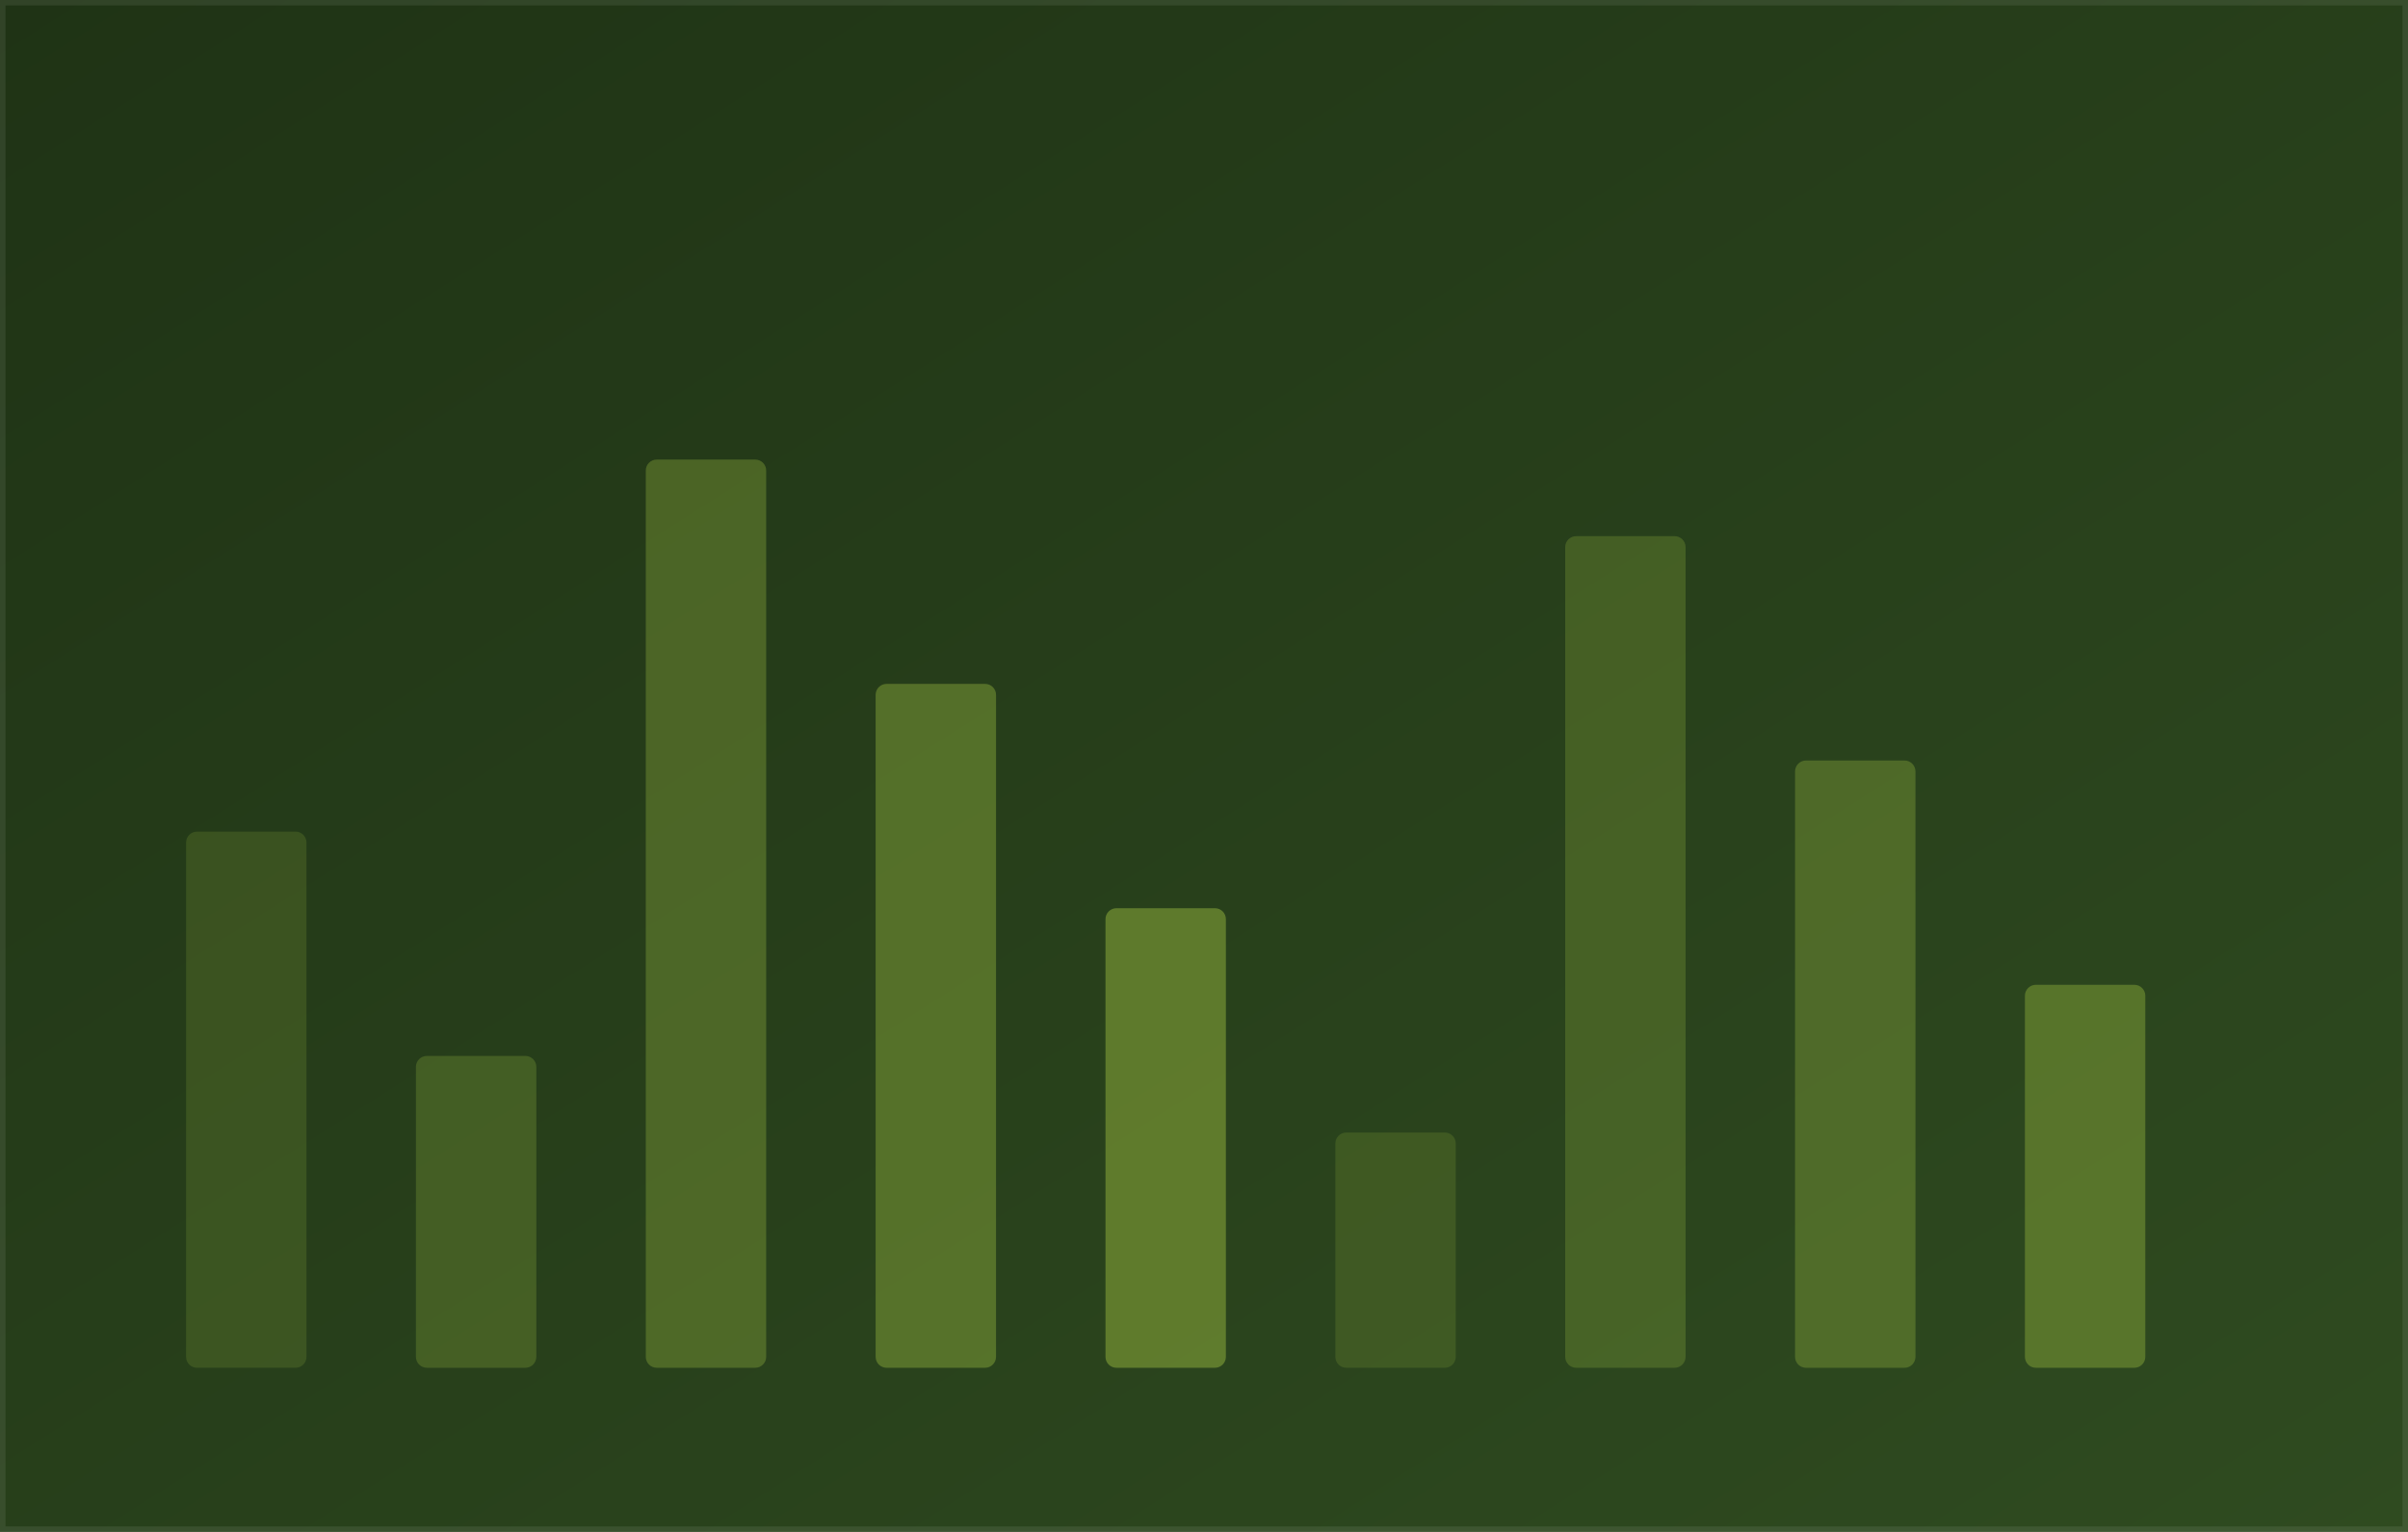
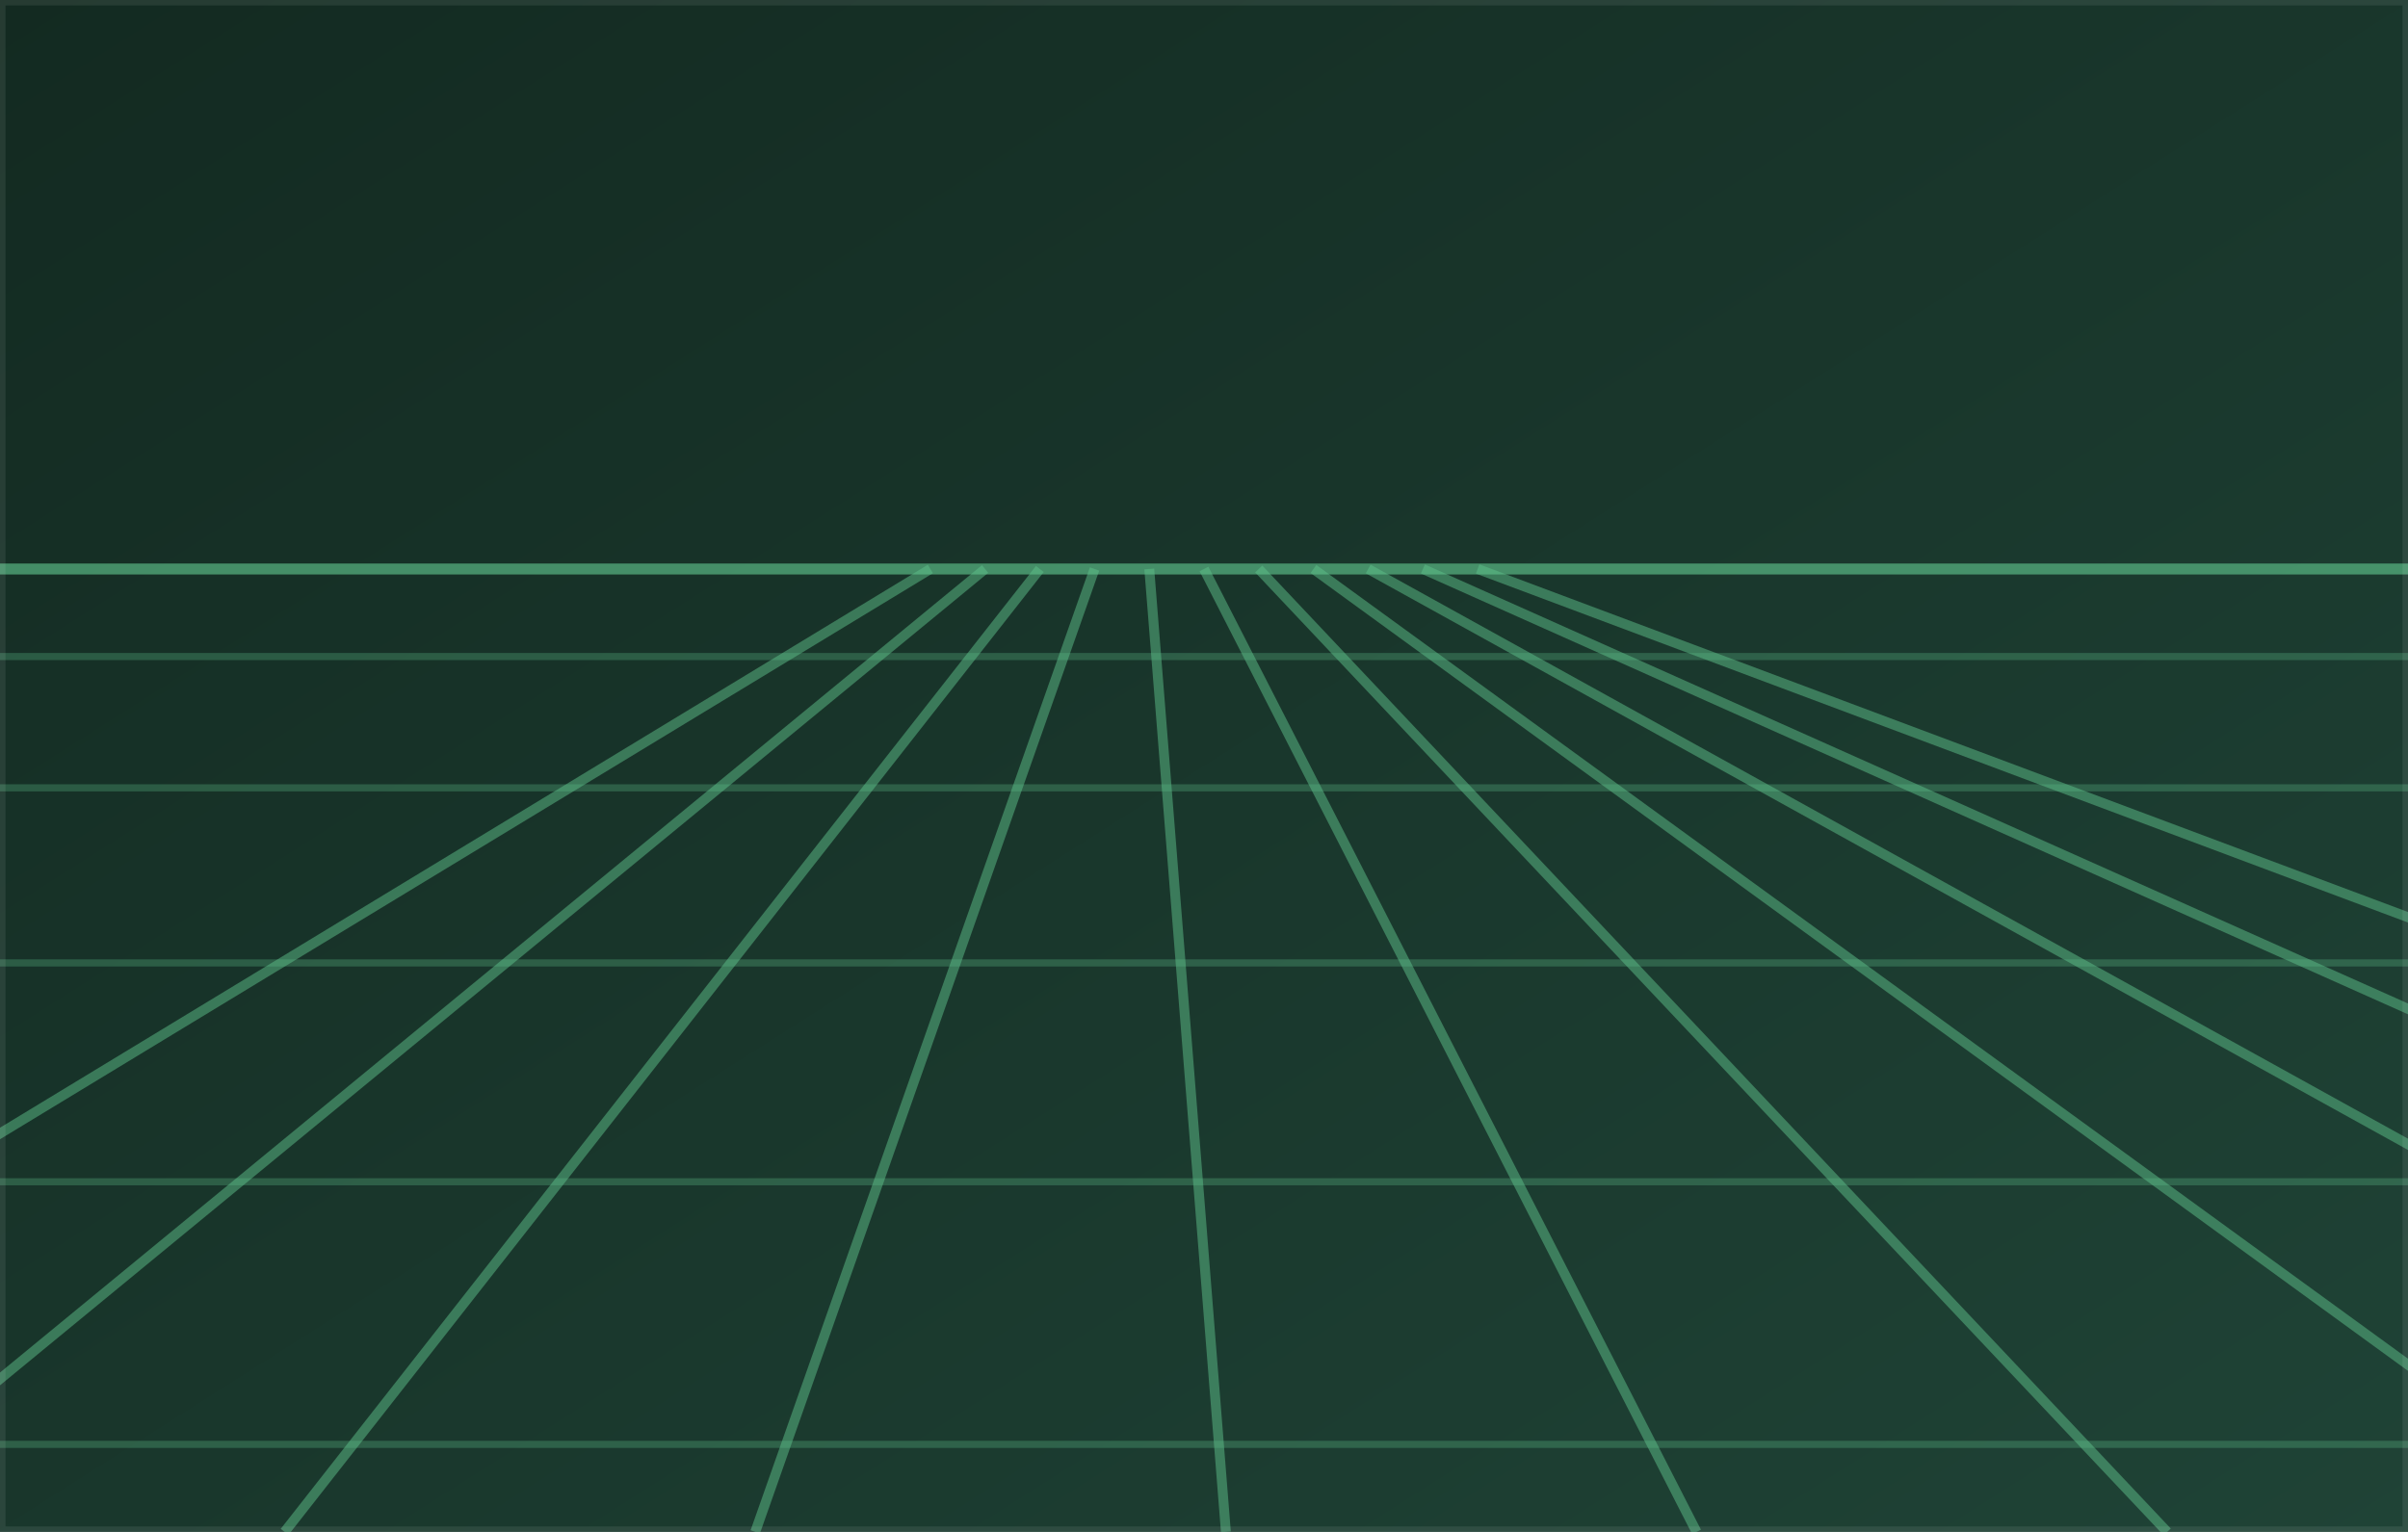
<svg xmlns="http://www.w3.org/2000/svg" viewBox="0 0 440 280" role="img" aria-label="Agriculture" preserveAspectRatio="xMidYMid slice">
  <defs>
    <linearGradient id="g" x1="0" y1="0" x2="1" y2="1">
-       <stop offset="0%" stop-color="#1F3315" />
-       <stop offset="100%" stop-color="#2F4B20" />
+       <stop offset="0%" stop-color="#132A21" />
+       <stop offset="100%" stop-color="#1F4336" />
    </linearGradient>
+     <clipPath id="c">
+       <rect width="440" height="280" />
+     </clipPath>
  </defs>
  <rect width="440" height="280" fill="url(#g)" />
-   <g>
-     <rect x="34" y="152" width="22" height="98" rx="2" fill="#8FAF3C" opacity="0.2" />
-     <rect x="76" y="193" width="22" height="57" rx="2" fill="#8FAF3C" opacity="0.28" />
-     <rect x="118" y="84" width="22" height="166" rx="2" fill="#8FAF3C" opacity="0.36" />
-     <rect x="160" y="125" width="22" height="125" rx="2" fill="#8FAF3C" opacity="0.44" />
-     <rect x="202" y="166" width="22" height="84" rx="2" fill="#8FAF3C" opacity="0.52" />
-     <rect x="244" y="207" width="22" height="43" rx="2" fill="#8FAF3C" opacity="0.2" />
-     <rect x="286" y="98" width="22" height="152" rx="2" fill="#8FAF3C" opacity="0.28" />
-     <rect x="328" y="139" width="22" height="111" rx="2" fill="#8FAF3C" opacity="0.36" />
-     <rect x="370" y="180" width="22" height="70" rx="2" fill="#8FAF3C" opacity="0.44" />
+   <g clip-path="url(#c)">
+     <g stroke="#5DC08A" fill="none" stroke-width="1.8" opacity=".5">
+       <path d="M-120 280 L170 104" />
+       <path d="M-34 280 L180 104" />
+       <path d="M52 280 L190 104" />
+       <path d="M138 280 L200 104" />
+       <path d="M224 280 L210 104" />
+       <path d="M310 280 L220 104" />
+       <path d="M396 280 L230 104" />
+       <path d="M482 280 L240 104" />
+       <path d="M568 280 L250 104" />
+       <path d="M654 280 L260 104" />
+       <path d="M740 280 L270 104" />
+     </g>
+     <g stroke="#5DC08A" stroke-width="1.3" opacity=".3">
+       <path d="M0 120 H440" />
+       <path d="M0 144 H440" />
+       <path d="M0 176 H440" />
+       <path d="M0 216 H440" />
+       <path d="M0 264 H440" />
+     </g>
+     <path d="M0 104 H440" stroke="#5DC08A" stroke-width="2" opacity=".65" />
  </g>
-   <rect width="440" height="280" fill="none" stroke="rgba(255,255,255,.08)" stroke-width="2" />
+   <rect width="440" height="280" fill="none" stroke="#FFFFFF" stroke-opacity=".08" stroke-width="2" />
</svg>
